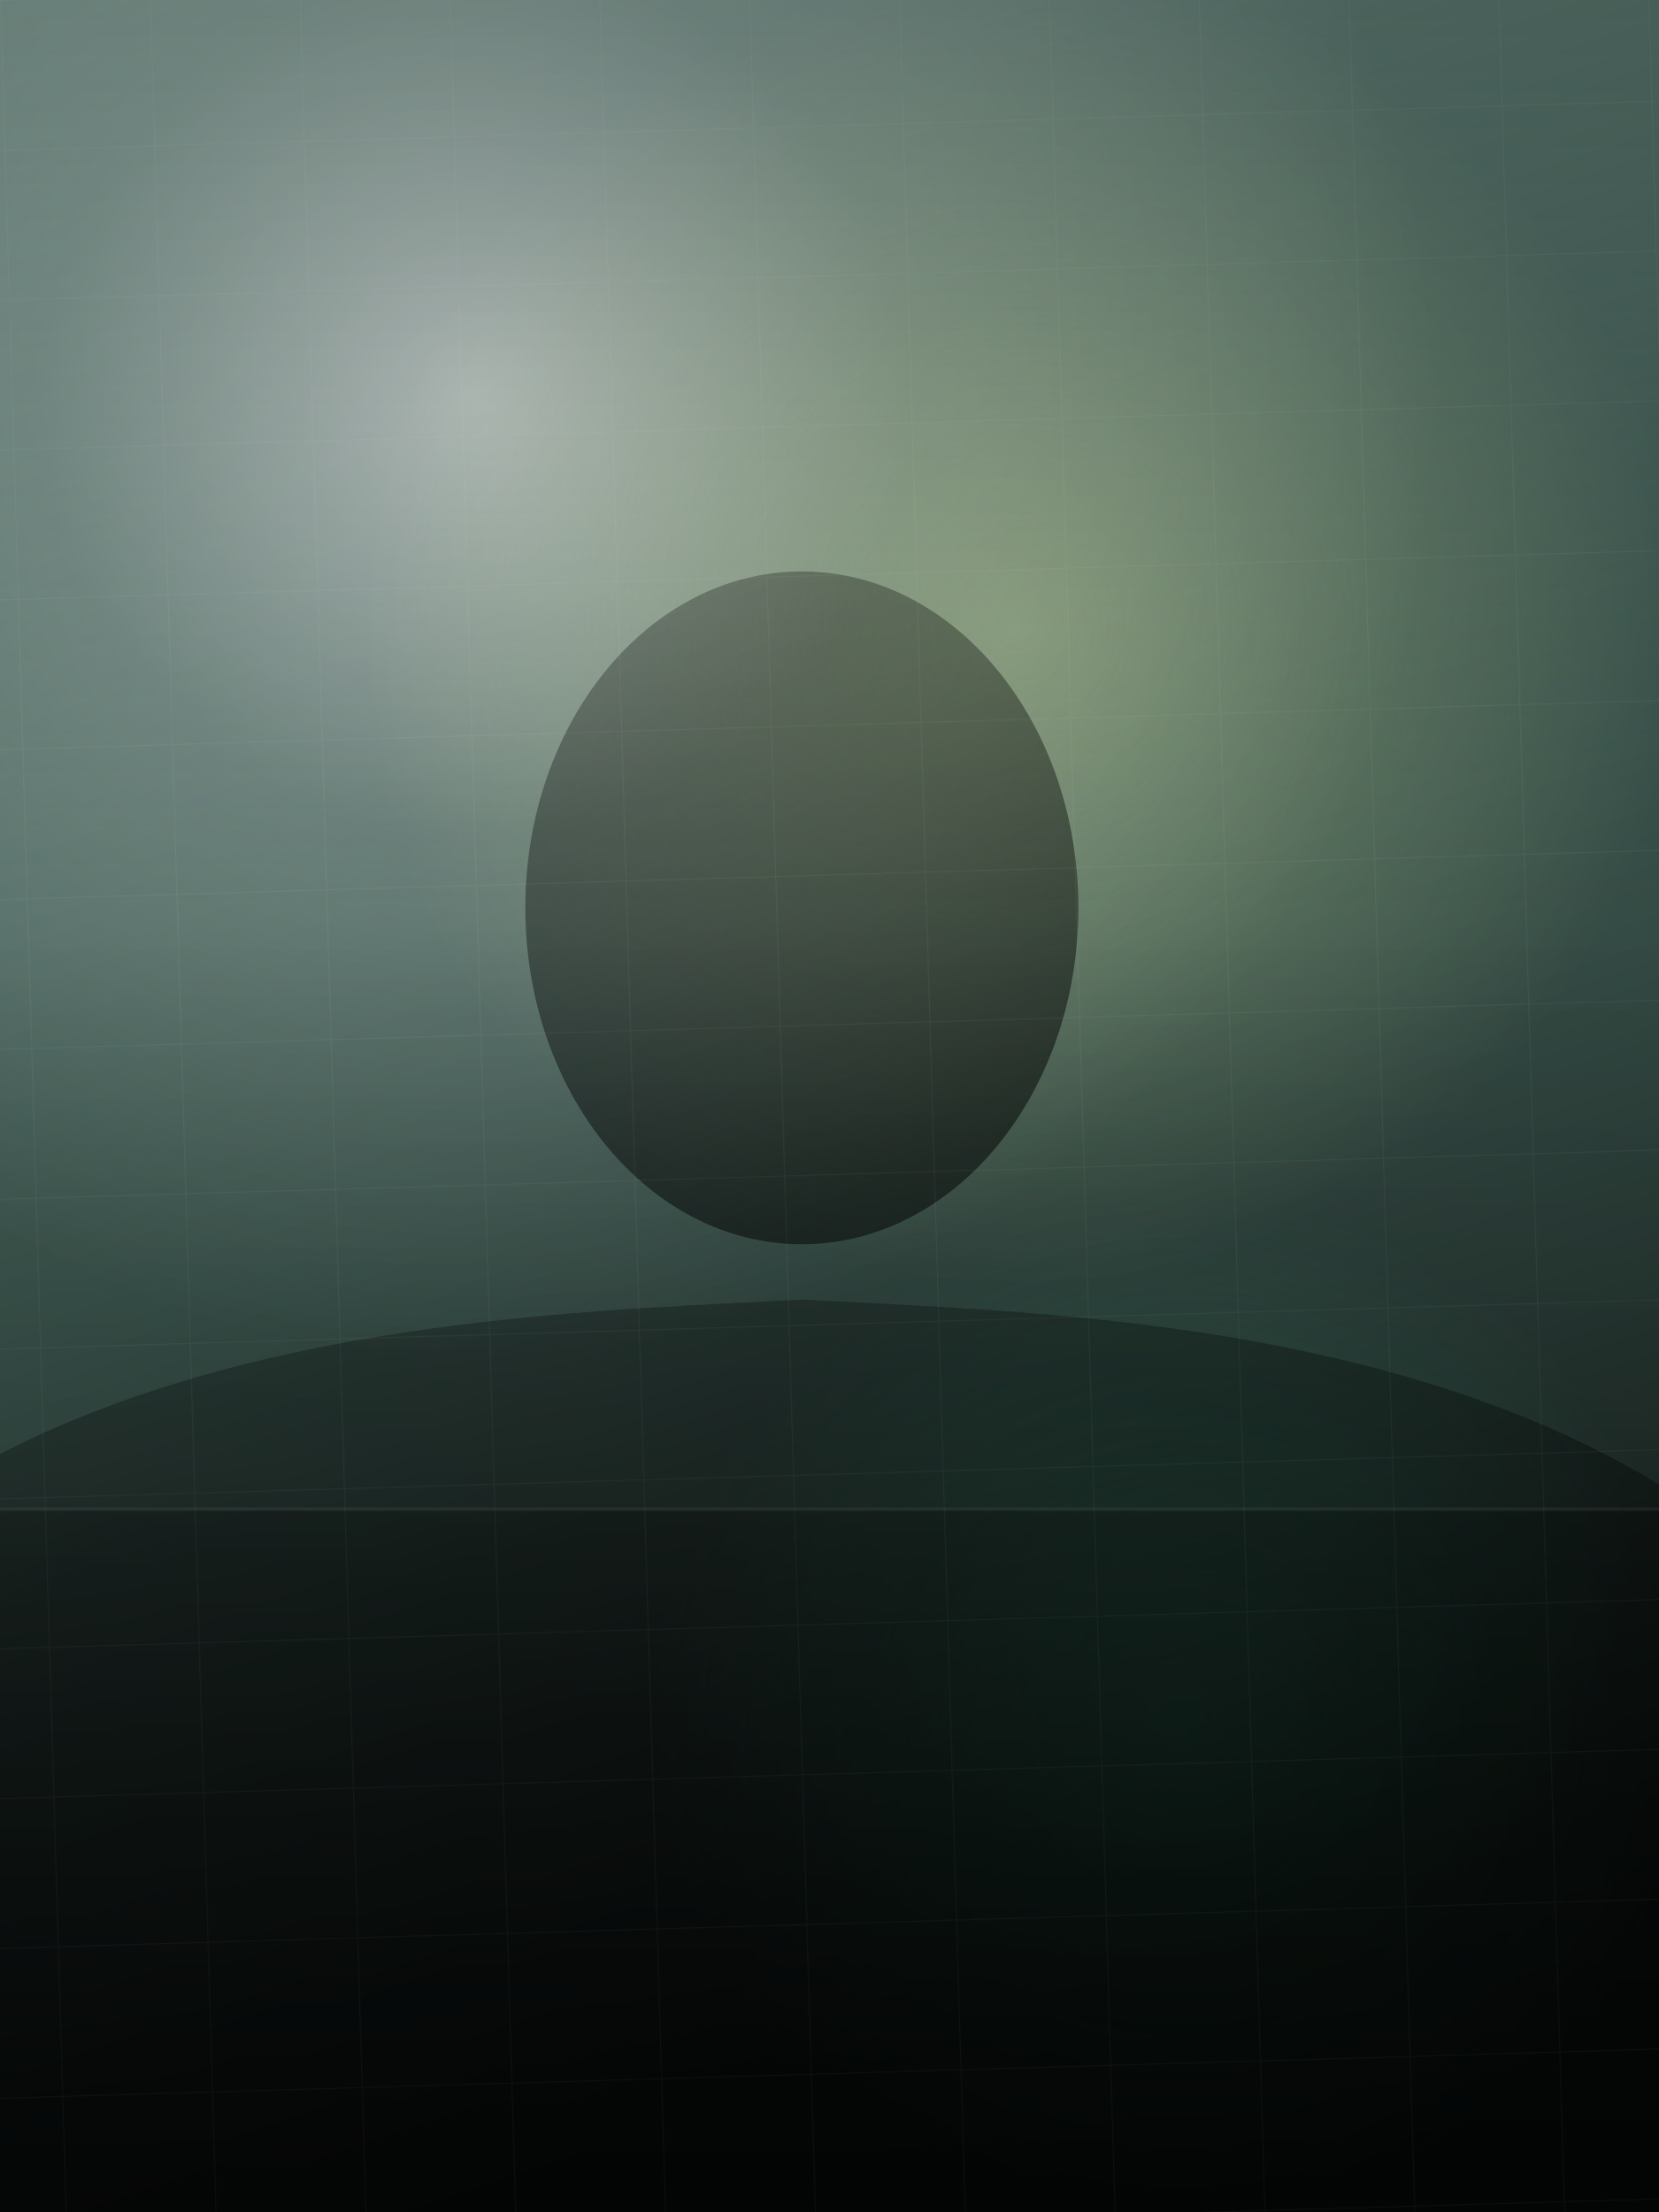
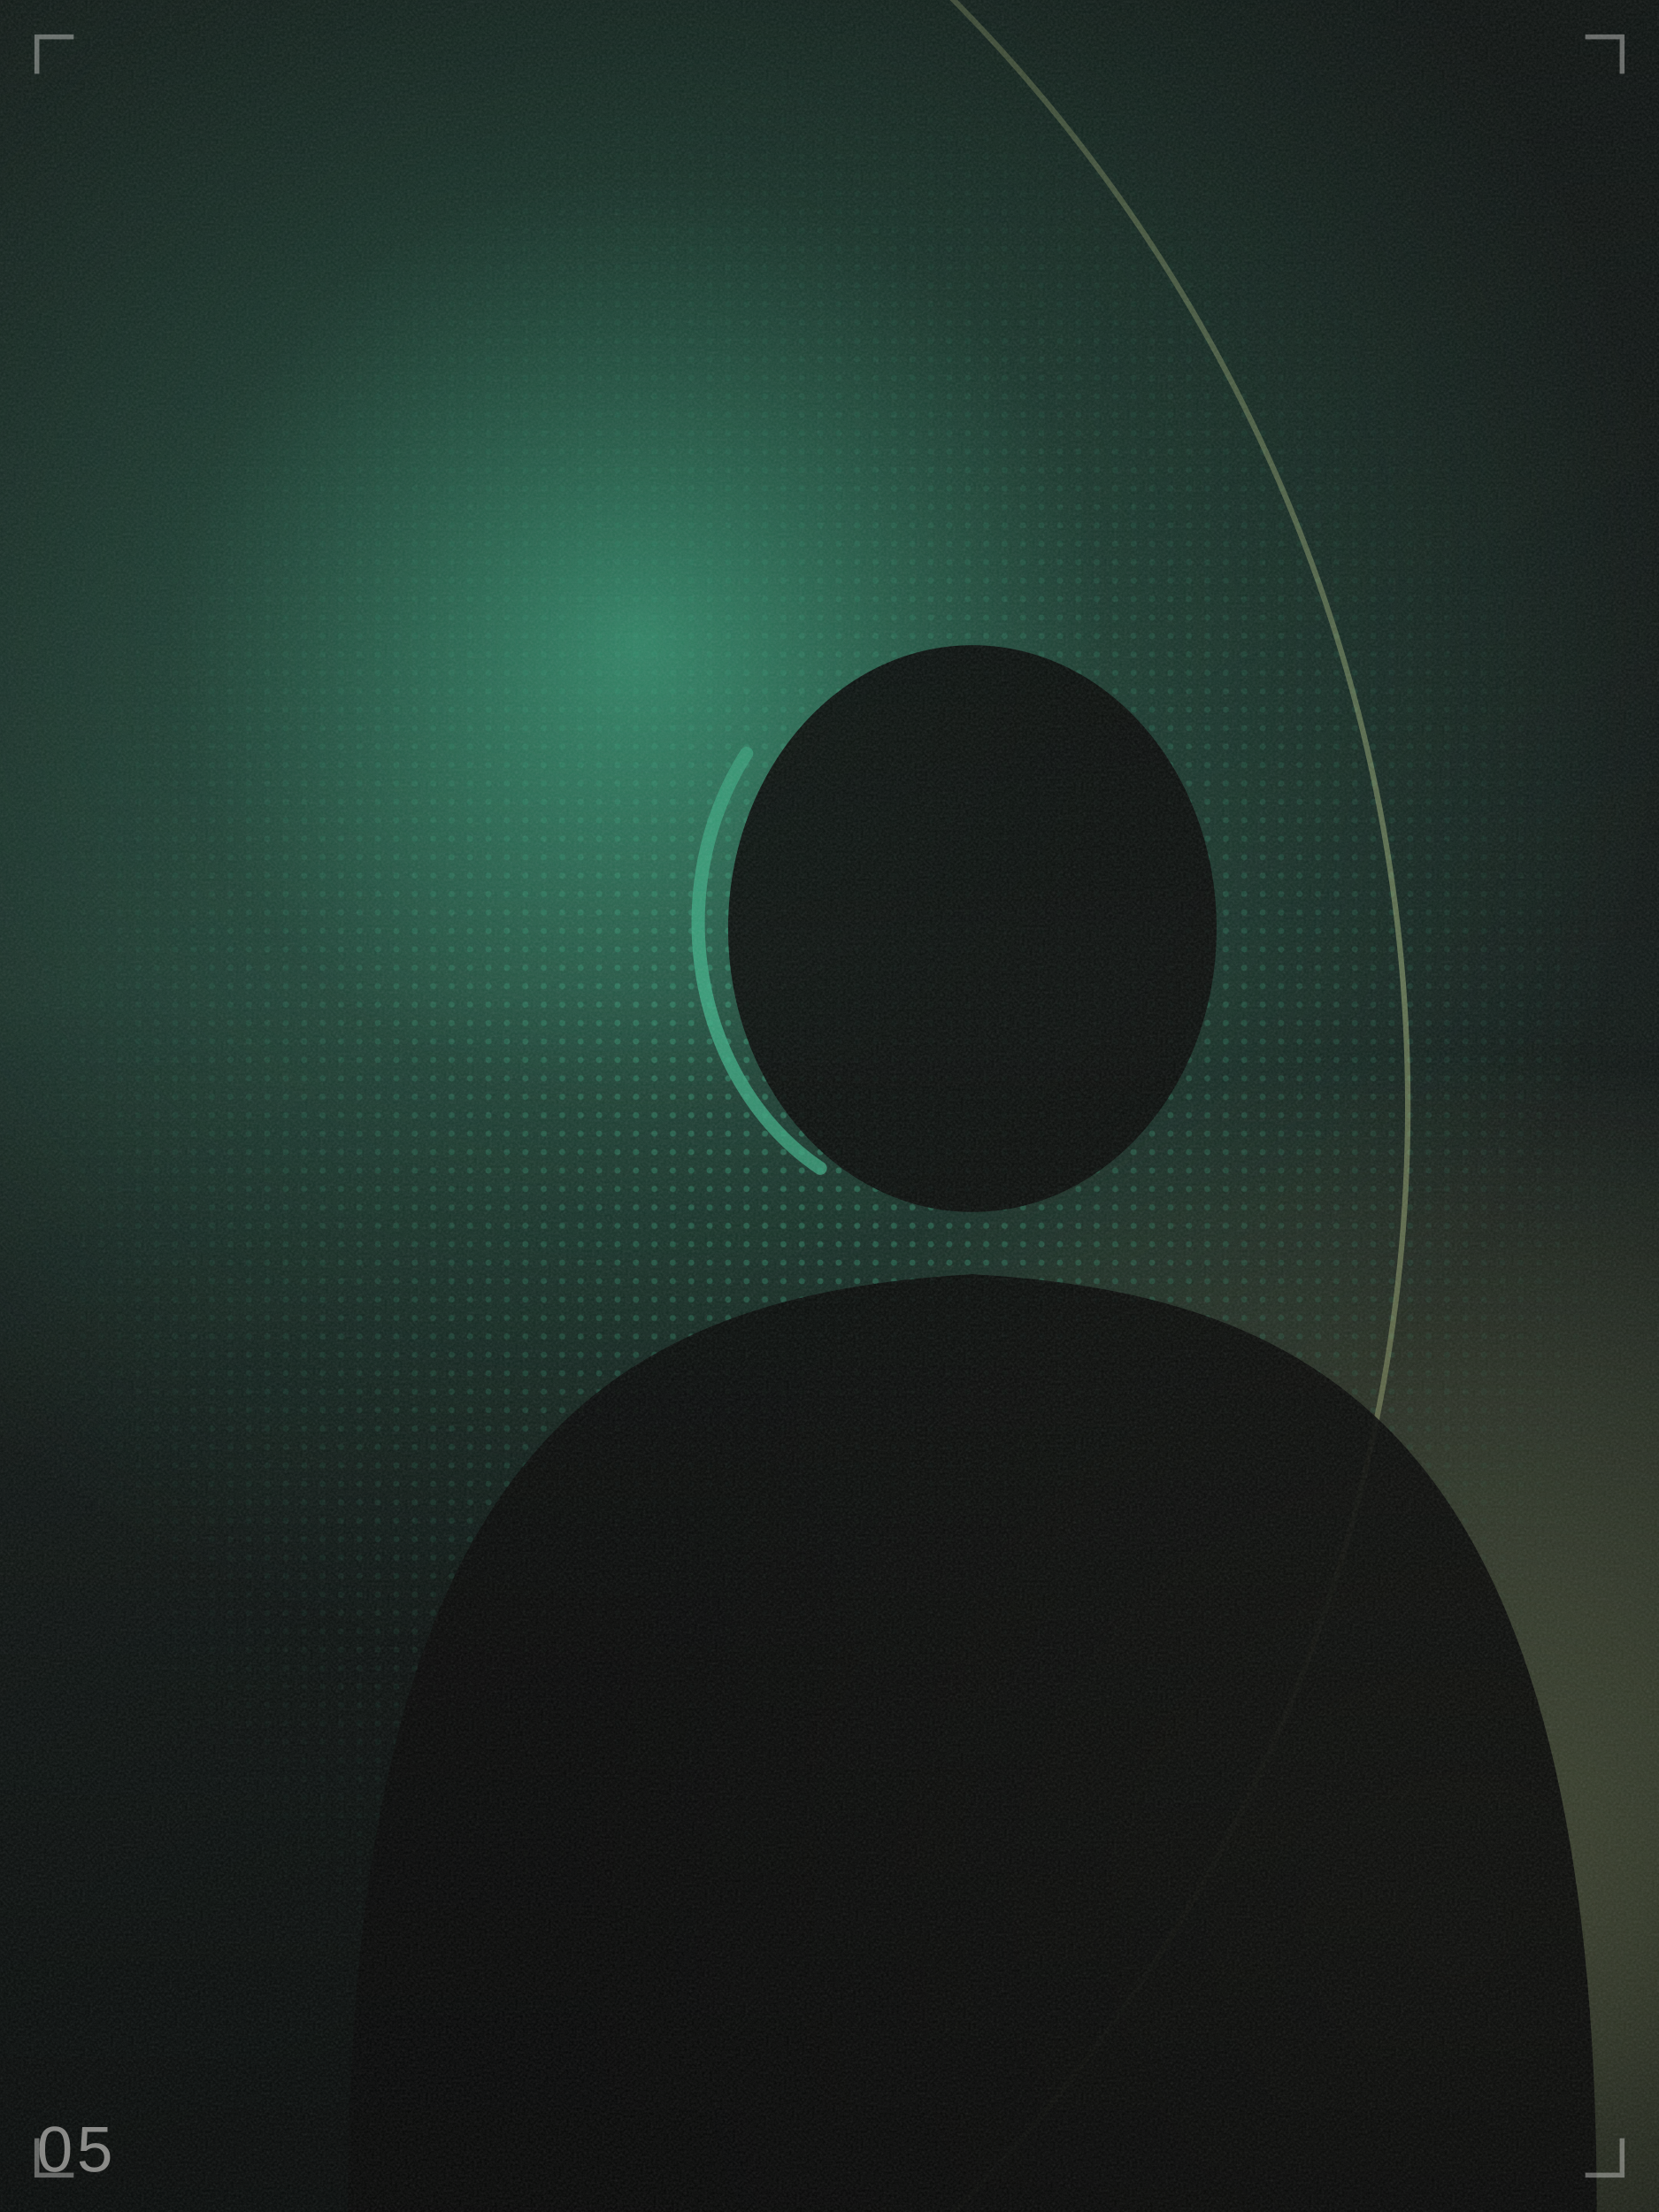
<svg xmlns="http://www.w3.org/2000/svg" width="720" height="960" viewBox="0 0 720 960">
  <defs>
-     <linearGradient id="wall" x1="0" y1="0" x2="0.25" y2="1">
-       <stop offset="0" stop-color="#6f8f86" />
-       <stop offset="0.55" stop-color="#3b544d" />
-       <stop offset="1" stop-color="#141d1a" />
+     <linearGradient id="a12855bg" x1="0" y1="0" x2="0.35" y2="1">
+       <stop offset="0" stop-color="#18211e" />
+       <stop offset="1" stop-color="#0d1412" />
    </linearGradient>
-     <linearGradient id="floor" x1="0" y1="0" x2="0" y2="1">
-       <stop offset="0" stop-color="#000000" stop-opacity="0.22" />
-       <stop offset="1" stop-color="#000000" stop-opacity="0.5" />
-     </linearGradient>
-     <radialGradient id="key">
-       <stop offset="0" stop-color="#ffffff" stop-opacity="0.62" />
-       <stop offset="0.45" stop-color="#ffffff" stop-opacity="0.2" />
-       <stop offset="1" stop-color="#ffffff" stop-opacity="0" />
+     <radialGradient id="a12855key">
+       <stop offset="0" stop-color="#3fae86" stop-opacity="0.85" />
+       <stop offset="0.45" stop-color="#3fae86" stop-opacity="0.28" />
+       <stop offset="1" stop-color="#3fae86" stop-opacity="0" />
    </radialGradient>
-     <radialGradient id="rim">
-       <stop offset="0" stop-color="#ecfdad" stop-opacity="0.34" />
+     <radialGradient id="a12855wash">
+       <stop offset="0" stop-color="#ecfdad" stop-opacity="0.4" />
      <stop offset="1" stop-color="#ecfdad" stop-opacity="0" />
    </radialGradient>
-     <radialGradient id="kiss">
-       <stop offset="0" stop-color="#3fae86" stop-opacity="0.3" />
-       <stop offset="1" stop-color="#3fae86" stop-opacity="0" />
+     <radialGradient id="a12855dotmask">
+       <stop offset="0" stop-color="#fff" stop-opacity="0.9" />
+       <stop offset="1" stop-color="#fff" stop-opacity="0" />
    </radialGradient>
-     <linearGradient id="subject" x1="0" y1="0" x2="0.35" y2="1">
-       <stop offset="0" stop-color="#000000" stop-opacity="0.24" />
-       <stop offset="1" stop-color="#000000" stop-opacity="0.5" />
+     <mask id="a12855dm">
+       <rect width="720" height="960" fill="url(#a12855dotmask)" />
+     </mask>
+     <pattern id="a12855dots" width="8" height="8" patternUnits="userSpaceOnUse">
+       <circle cx="4" cy="4" r="1.36" fill="#3fae86" fill-opacity="0.5" />
+     </pattern>
+     <linearGradient id="a12855vig" x1="0" y1="0" x2="0" y2="1">
+       <stop offset="0" stop-color="#000" stop-opacity="0.4" />
+       <stop offset="0.45" stop-color="#000" stop-opacity="0" />
+       <stop offset="1" stop-color="#000" stop-opacity="0.55" />
    </linearGradient>
-     <linearGradient id="vig" x1="0" y1="0" x2="0" y2="1">
-       <stop offset="0" stop-color="#000000" stop-opacity="0.2" />
-       <stop offset="0.42" stop-color="#000000" stop-opacity="0" />
-       <stop offset="1" stop-color="#000000" stop-opacity="0.34" />
-     </linearGradient>
-     <pattern id="grain" width="65" height="65" patternUnits="userSpaceOnUse" patternTransform="rotate(-1.7)">
-       <path d="M0 0H65M0 0V65" stroke="#ffffff" stroke-opacity="0.045" stroke-width="1" />
-     </pattern>
+     <filter id="a12855grain" x="0" y="0" width="100%" height="100%">
+       <feTurbulence type="fractalNoise" baseFrequency="0.9" numOctaves="2" seed="52" result="n" />
+       <feColorMatrix in="n" type="saturate" values="0" />
+     </filter>
  </defs>
-   <rect width="720" height="960" fill="url(#wall)" />
-   <circle cx="208" cy="175" r="413" fill="url(#key)" />
-   <circle cx="442" cy="272" r="289" fill="url(#rim)" />
-   <circle cx="512" cy="749" r="227" fill="url(#kiss)" />
-   <rect y="655" width="720" height="305" fill="url(#floor)" />
-   <path d="M0 655H720" stroke="#ffffff" stroke-opacity="0.12" stroke-width="1.5" />
-   <g fill="url(#subject)">
-     <ellipse cx="348" cy="394" rx="120" ry="146" />
-     <path d="M-182 960              C-182 573               187 573               348 564              C510 573               878 573               878 960Z" />
+   <rect width="720" height="960" fill="url(#a12855bg)" />
+   <circle cx="279" cy="280" r="442" fill="url(#a12855key)" />
+   <circle cx="634" cy="838" r="384" fill="url(#a12855wash)" />
+   <g mask="url(#a12855dm)">
+     <rect width="720" height="960" fill="url(#a12855dots)" />
  </g>
-   <rect width="720" height="960" fill="url(#grain)" />
-   <rect width="720" height="960" fill="url(#vig)" />
+   <circle cx="-72" cy="480" r="683" fill="none" stroke="#ecfdad" stroke-opacity="0.35" stroke-width="2.4" />
+   <g>
+     <path d="M151 960              C151 625               268 562               422 553              C576 562               693 625               693 960Z" fill="#0b0c0a" fill-opacity="0.9" />
+     <ellipse cx="422" cy="403" rx="106" ry="123" fill="#0b0c0a" fill-opacity="0.9" />
+     <path d="M324 327              A106 123 0 0 0 356 507" fill="none" stroke="#3fae86" stroke-opacity="0.8" stroke-width="5.8" stroke-linecap="round" />
+   </g>
+   <rect width="720" height="960" fill="url(#a12855vig)" />
+   <g opacity="0.14" filter="url(#a12855grain)">
+     <rect width="720" height="960" />
+   </g>
+   <g stroke="#eae9e6" stroke-opacity="0.4" stroke-width="2.118" fill="none">
+     <path d="M16 32V16H32" />
+     <path d="M688 16H704V32" />
+     <path d="M16 928V944H32" />
+     <path d="M688 944H704V928" />
+   </g>
+   <text x="16" y="942.4" font-family="'Helvetica Neue', Arial, sans-serif" font-size="28" letter-spacing="1.8" fill="#eae9e6" fill-opacity="0.55">05</text>
</svg>
